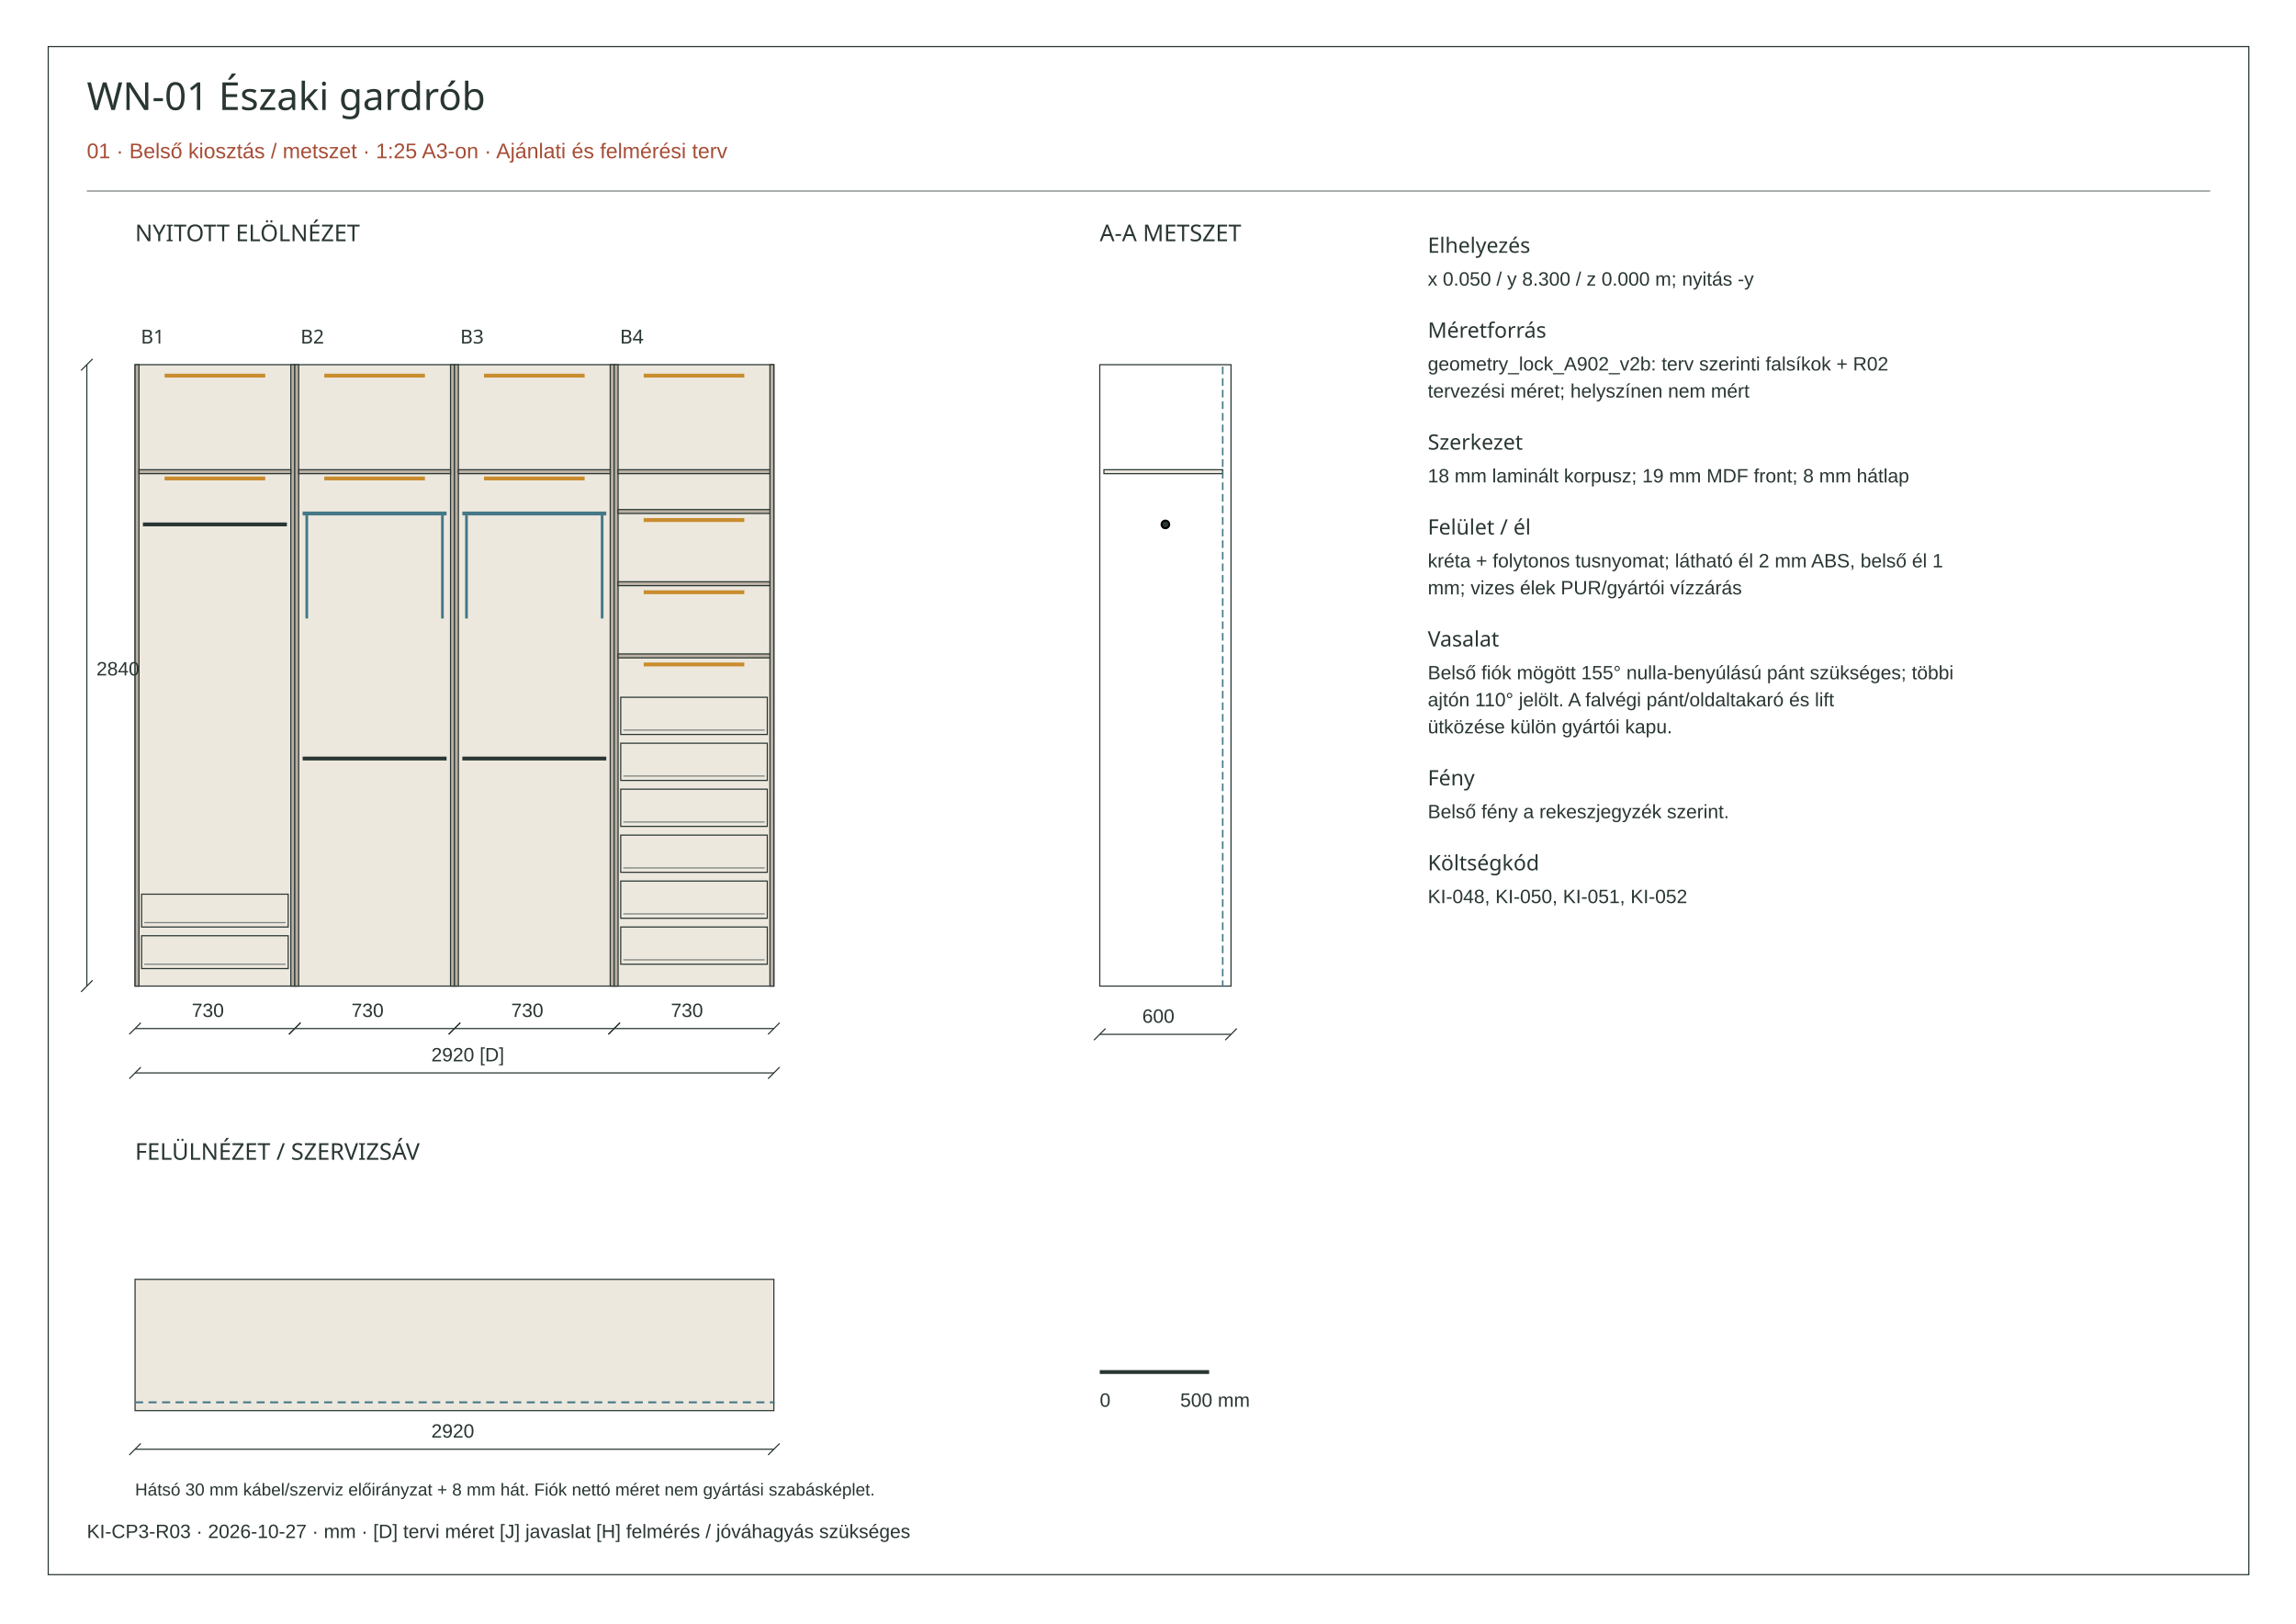
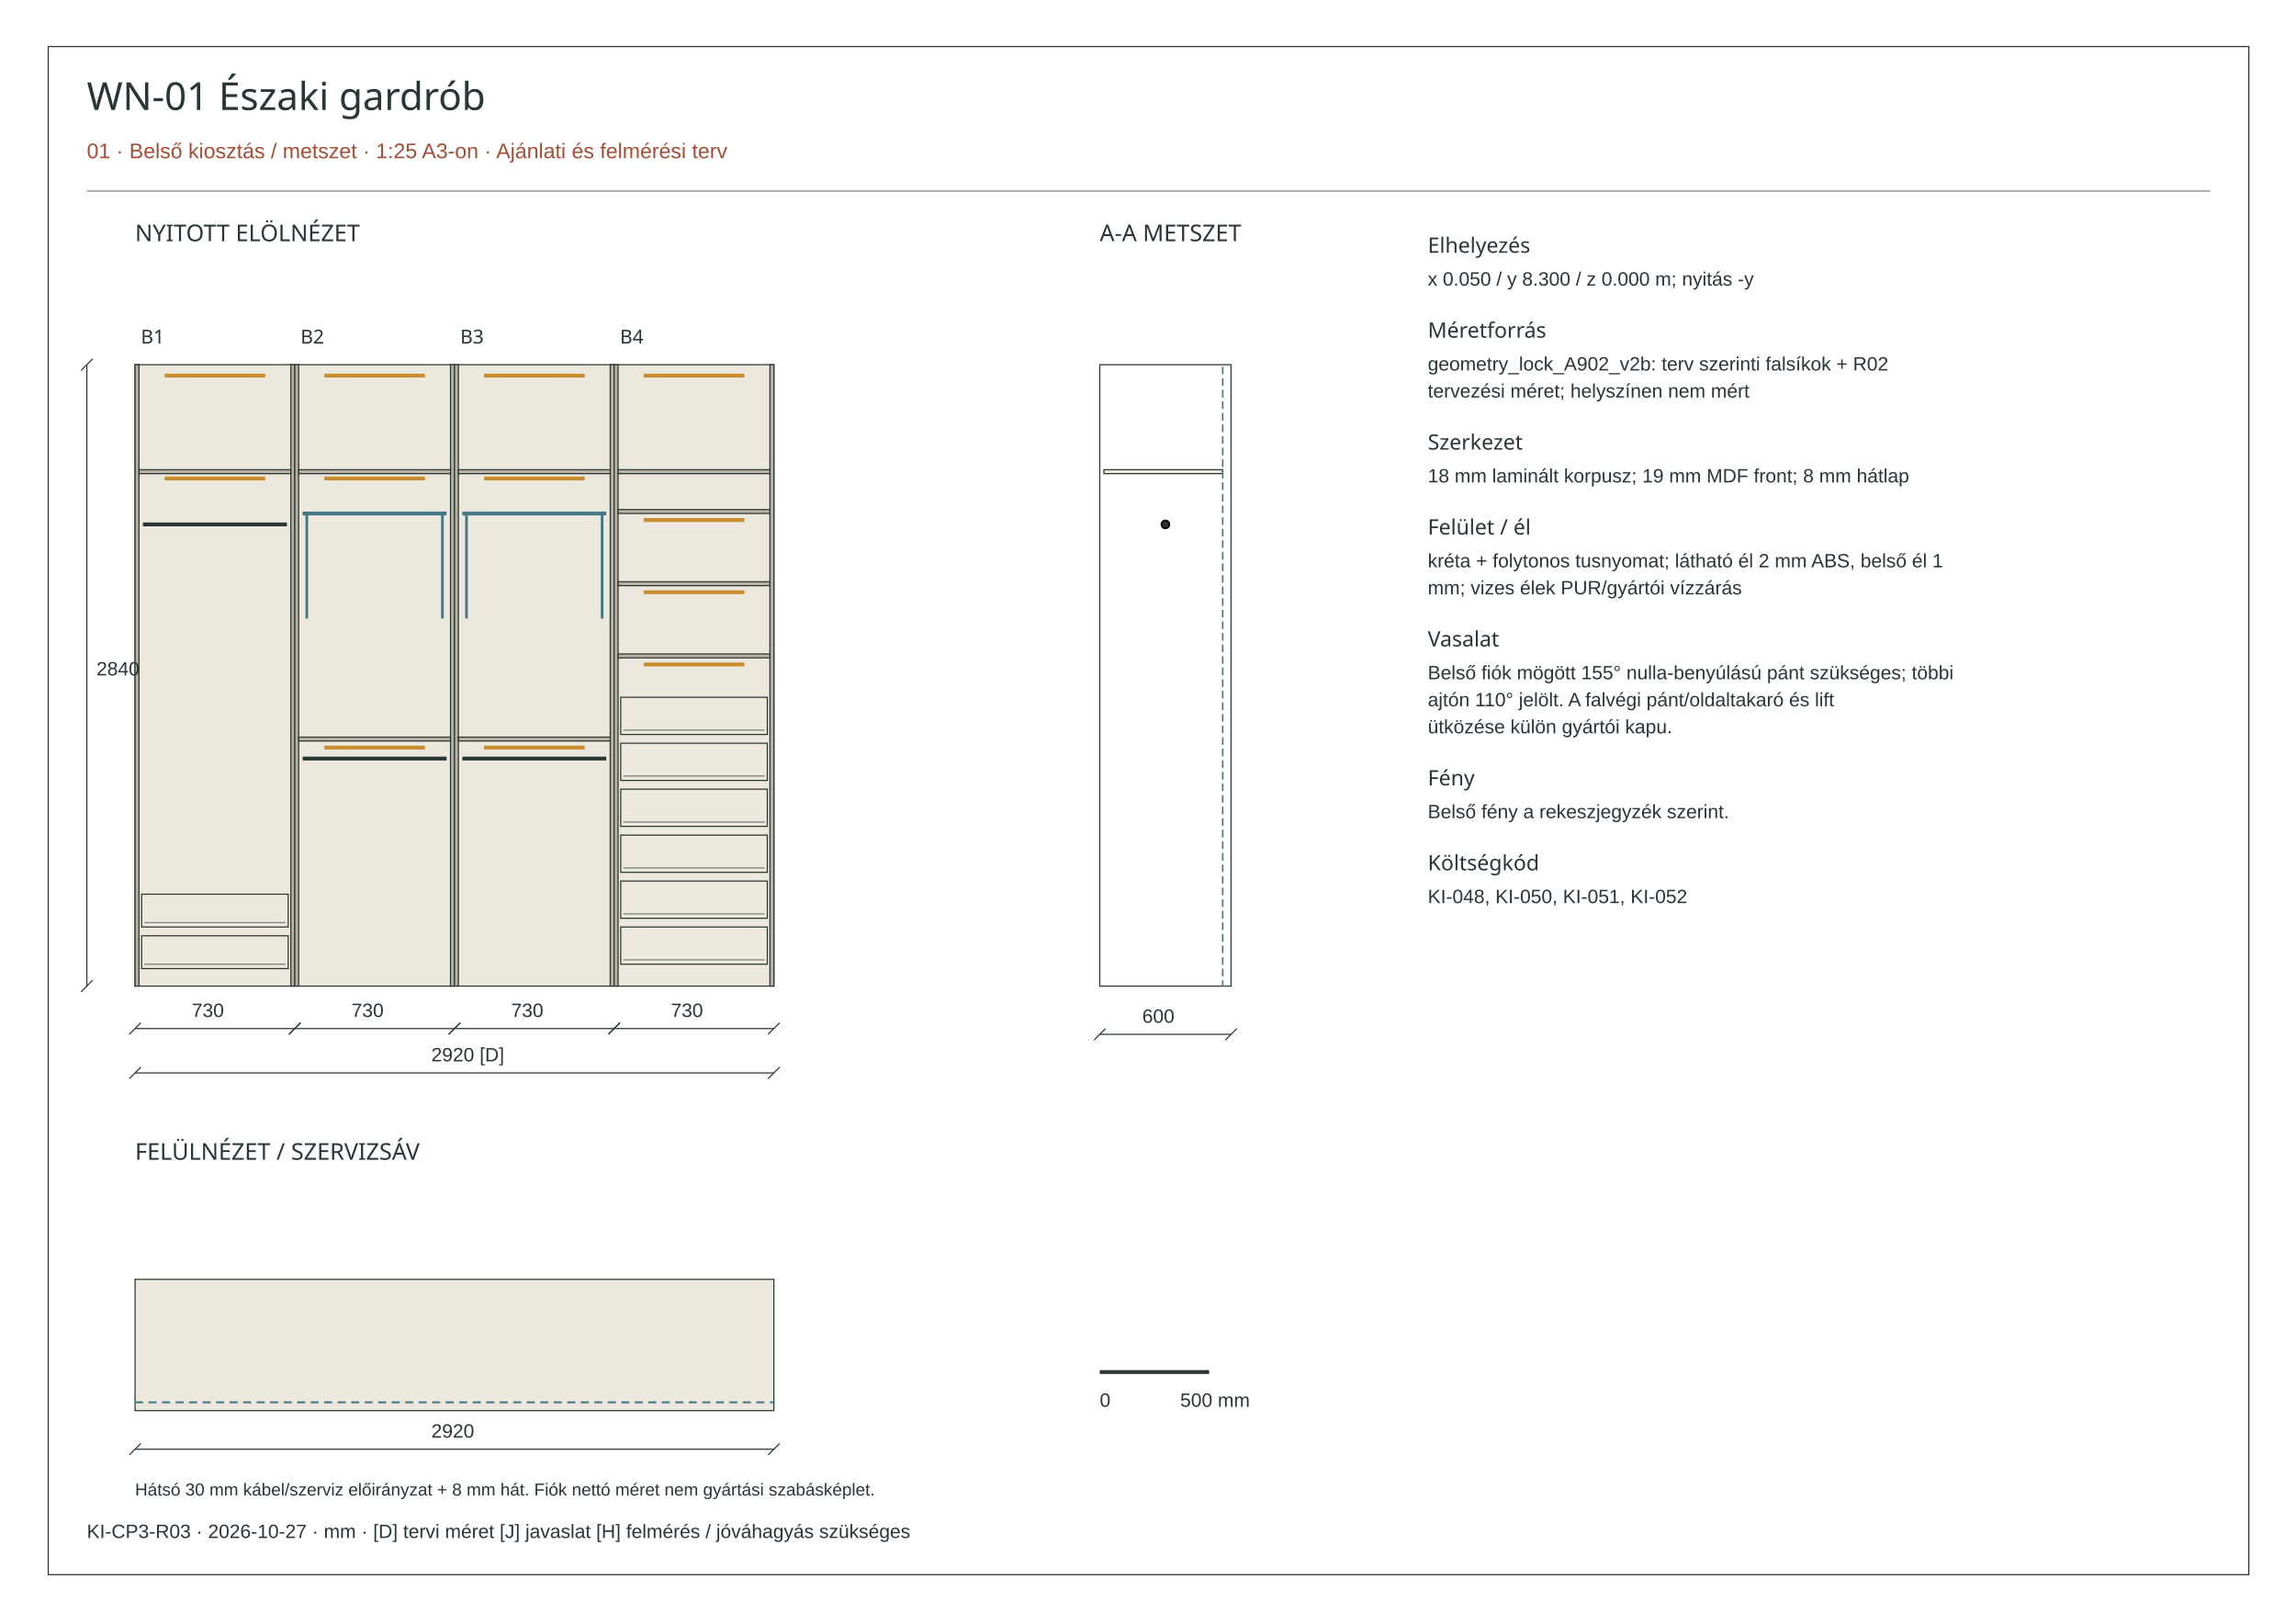
<svg xmlns="http://www.w3.org/2000/svg" width="1190.55" height="841.89" preserveAspectRatio="xMinYMin meet" viewBox="0 0 1190 841" version="1.0" fill-rule="evenodd">
  <clipPath id="clip">
    <rect x="0" y="0" width="1190.55" height="841.89" />
  </clipPath>
  <g id="group" transform="scale(1,-1) translate(0,-841)" style="clip-path: url(#clip)">
    <g transform="">
      <rect x="0" y="0" width="1190.55" height="841.89" style="stroke: rgb(100%,100%,100%); stroke-linecap: butt; stroke-width: 0.6; fill: rgb(100%,100%,100%); fill-rule: evenodd;" />
      <rect x="25" y="25" width="1140.55" height="791.89" style="stroke: rgb(16%,21%,20%); stroke-linecap: butt; stroke-width: 0.6; fill: none; fill-rule: evenodd;" />
      <text x="45" y="784" style="font-family: ArialB; font-size: 20px;fill: rgb(16%,21%,20%); stroke:none;" transform="translate(0,1568) scale(1,-1)">WN-01  Északi gardrób</text>
      <text x="45" y="759" style="font-family: Arial; font-size: 11px;fill: rgb(65%,30%,21%); stroke:none;" transform="translate(0,1518) scale(1,-1)">01 · Belső kiosztás / metszet · 1:25 A3-on · Ajánlati és felmérési terv</text>
      <path d="M 45,742 L 1145.55,742 Z" style="stroke: rgb(48%,50%,49%); stroke-linecap: butt; stroke-width: 0.6;" />
      <text x="45" y="44" style="font-family: Arial; font-size: 10px;fill: rgb(16%,21%,20%); stroke:none;" transform="translate(0,88) scale(1,-1)">KI-CP3-R03 · 2026-10-27 · mm · [D] tervi méret [J] javaslat [H] felmérés / jóváhagyás szükséges</text>
      <text x="70" y="716" style="font-family: ArialB; font-size: 12px;fill: rgb(16%,21%,20%); stroke:none;" transform="translate(0,1432) scale(1,-1)">NYITOTT ELÖLNÉZET</text>
      <rect x="70" y="330" width="331.087" height="322.016" style="stroke: rgb(16%,21%,20%); stroke-linecap: butt; stroke-width: 0.6; fill: rgb(93%,91%,87%); fill-rule: evenodd;" />
      <rect x="70.0" y="330" width="2.041" height="322.016" style="stroke: rgb(16%,21%,20%); stroke-linecap: butt; stroke-width: 0.6; fill: rgb(73%,69%,64%); fill-rule: evenodd;" />
      <rect x="150.731" y="330" width="2.041" height="322.016" style="stroke: rgb(16%,21%,20%); stroke-linecap: butt; stroke-width: 0.6; fill: rgb(73%,69%,64%); fill-rule: evenodd;" />
      <text x="73.0" y="663.016" style="font-family: ArialB; font-size: 10px;fill: rgb(16%,21%,20%); stroke:none;" transform="translate(0,1326) scale(1,-1)">B1</text>
      <rect x="72.041" y="595.55" width="78.69" height="2.041" style="stroke: rgb(16%,21%,20%); stroke-linecap: butt; stroke-width: 0.6; fill: rgb(73%,69%,64%); fill-rule: evenodd;" />
      <path d="M 74.082,569.244 L 148.69,569.244 Z" style="stroke: rgb(16%,21%,20%); stroke-linecap: butt; stroke-width: 2;" />
      <rect x="73.402" y="339.071" width="75.969" height="17.008" style="stroke: rgb(16%,21%,20%); stroke-linecap: butt; stroke-width: 0.6; fill: none; fill-rule: evenodd;" />
      <path d="M 74.762,341.339 L 148.01,341.339 Z" style="stroke: rgb(48%,50%,49%); stroke-linecap: butt; stroke-width: 0.6;" />
      <rect x="73.402" y="360.614" width="75.969" height="17.008" style="stroke: rgb(16%,21%,20%); stroke-linecap: butt; stroke-width: 0.6; fill: none; fill-rule: evenodd;" />
      <path d="M 74.762,362.882 L 148.01,362.882 Z" style="stroke: rgb(48%,50%,49%); stroke-linecap: butt; stroke-width: 0.6;" />
      <path d="M 85.307,593.056 L 137.465,593.056 Z" style="stroke: rgb(79%,55%,18%); stroke-linecap: butt; stroke-width: 2;" />
      <path d="M 85.307,646.347 L 137.465,646.347 Z" style="stroke: rgb(79%,55%,18%); stroke-linecap: butt; stroke-width: 2;" />
      <path d="M 70,308 L 152.772,308 Z" style="stroke: rgb(16%,21%,20%); stroke-linecap: butt; stroke-width: 0.6;" />
      <path d="M 67,305 L 73,311 Z" style="stroke: rgb(16%,21%,20%); stroke-linecap: butt; stroke-width: 0.6;" />
      <path d="M 149.772,305 L 155.772,311 Z" style="stroke: rgb(16%,21%,20%); stroke-linecap: butt; stroke-width: 0.6;" />
      <text x="99.386" y="314" style="font-family: Arial; font-size: 10px;fill: rgb(16%,21%,20%); stroke:none;" transform="translate(0,628) scale(1,-1)">730</text>
      <rect x="152.772" y="330" width="2.041" height="322.016" style="stroke: rgb(16%,21%,20%); stroke-linecap: butt; stroke-width: 0.6; fill: rgb(73%,69%,64%); fill-rule: evenodd;" />
      <rect x="233.503" y="330" width="2.041" height="322.016" style="stroke: rgb(16%,21%,20%); stroke-linecap: butt; stroke-width: 0.6; fill: rgb(73%,69%,64%); fill-rule: evenodd;" />
      <text x="155.772" y="663.016" style="font-family: ArialB; font-size: 10px;fill: rgb(16%,21%,20%); stroke:none;" transform="translate(0,1326) scale(1,-1)">B2</text>
+       <rect x="154.813" y="456.992" width="78.69" height="2.041" style="stroke: rgb(16%,21%,20%); stroke-linecap: butt; stroke-width: 0.6; fill: rgb(73%,69%,64%); fill-rule: evenodd;" />
      <rect x="154.813" y="595.55" width="78.69" height="2.041" style="stroke: rgb(16%,21%,20%); stroke-linecap: butt; stroke-width: 0.6; fill: rgb(73%,69%,64%); fill-rule: evenodd;" />
      <path d="M 156.854,447.921 L 231.462,447.921 Z" style="stroke: rgb(16%,21%,20%); stroke-linecap: butt; stroke-width: 2;" />
      <path d="M 156.854,574.914 L 231.462,574.914 Z" style="stroke: rgb(27%,47%,53%); stroke-linecap: butt; stroke-width: 2;" />
      <path d="M 159.008,574.914 L 159.008,520.488 Z" style="stroke: rgb(27%,47%,53%); stroke-linecap: butt; stroke-width: 1.4;" />
      <path d="M 229.307,574.914 L 229.307,520.488 Z" style="stroke: rgb(27%,47%,53%); stroke-linecap: butt; stroke-width: 1.4;" />
+       <path d="M 168.079,453.591 L 220.236,453.591 Z" style="stroke: rgb(79%,55%,18%); stroke-linecap: butt; stroke-width: 2;" />
      <path d="M 168.079,593.056 L 220.236,593.056 Z" style="stroke: rgb(79%,55%,18%); stroke-linecap: butt; stroke-width: 2;" />
      <path d="M 168.079,646.347 L 220.236,646.347 Z" style="stroke: rgb(79%,55%,18%); stroke-linecap: butt; stroke-width: 2;" />
      <path d="M 152.772,308 L 235.544,308 Z" style="stroke: rgb(16%,21%,20%); stroke-linecap: butt; stroke-width: 0.6;" />
      <path d="M 149.772,305 L 155.772,311 Z" style="stroke: rgb(16%,21%,20%); stroke-linecap: butt; stroke-width: 0.6;" />
      <path d="M 232.544,305 L 238.544,311 Z" style="stroke: rgb(16%,21%,20%); stroke-linecap: butt; stroke-width: 0.6;" />
      <text x="182.158" y="314" style="font-family: Arial; font-size: 10px;fill: rgb(16%,21%,20%); stroke:none;" transform="translate(0,628) scale(1,-1)">730</text>
      <rect x="235.544" y="330" width="2.041" height="322.016" style="stroke: rgb(16%,21%,20%); stroke-linecap: butt; stroke-width: 0.6; fill: rgb(73%,69%,64%); fill-rule: evenodd;" />
      <rect x="316.274" y="330" width="2.041" height="322.016" style="stroke: rgb(16%,21%,20%); stroke-linecap: butt; stroke-width: 0.6; fill: rgb(73%,69%,64%); fill-rule: evenodd;" />
      <text x="238.544" y="663.016" style="font-family: ArialB; font-size: 10px;fill: rgb(16%,21%,20%); stroke:none;" transform="translate(0,1326) scale(1,-1)">B3</text>
+       <rect x="237.585" y="456.992" width="78.69" height="2.041" style="stroke: rgb(16%,21%,20%); stroke-linecap: butt; stroke-width: 0.6; fill: rgb(73%,69%,64%); fill-rule: evenodd;" />
      <rect x="237.585" y="595.55" width="78.69" height="2.041" style="stroke: rgb(16%,21%,20%); stroke-linecap: butt; stroke-width: 0.6; fill: rgb(73%,69%,64%); fill-rule: evenodd;" />
      <path d="M 239.625,447.921 L 314.233,447.921 Z" style="stroke: rgb(16%,21%,20%); stroke-linecap: butt; stroke-width: 2;" />
      <path d="M 239.625,574.914 L 314.233,574.914 Z" style="stroke: rgb(27%,47%,53%); stroke-linecap: butt; stroke-width: 2;" />
      <path d="M 241.78,574.914 L 241.78,520.488 Z" style="stroke: rgb(27%,47%,53%); stroke-linecap: butt; stroke-width: 1.4;" />
      <path d="M 312.079,574.914 L 312.079,520.488 Z" style="stroke: rgb(27%,47%,53%); stroke-linecap: butt; stroke-width: 1.4;" />
+       <path d="M 250.851,453.591 L 303.008,453.591 Z" style="stroke: rgb(79%,55%,18%); stroke-linecap: butt; stroke-width: 2;" />
      <path d="M 250.851,593.056 L 303.008,593.056 Z" style="stroke: rgb(79%,55%,18%); stroke-linecap: butt; stroke-width: 2;" />
      <path d="M 250.851,646.347 L 303.008,646.347 Z" style="stroke: rgb(79%,55%,18%); stroke-linecap: butt; stroke-width: 2;" />
      <path d="M 235.544,308 L 318.315,308 Z" style="stroke: rgb(16%,21%,20%); stroke-linecap: butt; stroke-width: 0.6;" />
      <path d="M 232.544,305 L 238.544,311 Z" style="stroke: rgb(16%,21%,20%); stroke-linecap: butt; stroke-width: 0.6;" />
      <path d="M 315.315,305 L 321.315,311 Z" style="stroke: rgb(16%,21%,20%); stroke-linecap: butt; stroke-width: 0.6;" />
      <text x="264.929" y="314" style="font-family: Arial; font-size: 10px;fill: rgb(16%,21%,20%); stroke:none;" transform="translate(0,628) scale(1,-1)">730</text>
      <rect x="318.315" y="330" width="2.041" height="322.016" style="stroke: rgb(16%,21%,20%); stroke-linecap: butt; stroke-width: 0.6; fill: rgb(73%,69%,64%); fill-rule: evenodd;" />
      <rect x="399.046" y="330" width="2.041" height="322.016" style="stroke: rgb(16%,21%,20%); stroke-linecap: butt; stroke-width: 0.6; fill: rgb(73%,69%,64%); fill-rule: evenodd;" />
      <text x="321.315" y="663.016" style="font-family: ArialB; font-size: 10px;fill: rgb(16%,21%,20%); stroke:none;" transform="translate(0,1326) scale(1,-1)">B4</text>
      <rect x="320.356" y="500.079" width="78.69" height="2.041" style="stroke: rgb(16%,21%,20%); stroke-linecap: butt; stroke-width: 0.6; fill: rgb(73%,69%,64%); fill-rule: evenodd;" />
      <rect x="320.356" y="537.496" width="78.69" height="2.041" style="stroke: rgb(16%,21%,20%); stroke-linecap: butt; stroke-width: 0.6; fill: rgb(73%,69%,64%); fill-rule: evenodd;" />
      <rect x="320.356" y="574.914" width="78.69" height="2.041" style="stroke: rgb(16%,21%,20%); stroke-linecap: butt; stroke-width: 0.6; fill: rgb(73%,69%,64%); fill-rule: evenodd;" />
      <rect x="320.356" y="595.55" width="78.69" height="2.041" style="stroke: rgb(16%,21%,20%); stroke-linecap: butt; stroke-width: 0.6; fill: rgb(73%,69%,64%); fill-rule: evenodd;" />
      <rect x="321.717" y="341.339" width="75.969" height="19.276" style="stroke: rgb(16%,21%,20%); stroke-linecap: butt; stroke-width: 0.6; fill: none; fill-rule: evenodd;" />
      <path d="M 323.078,343.606 L 396.325,343.606 Z" style="stroke: rgb(48%,50%,49%); stroke-linecap: butt; stroke-width: 0.6;" />
      <rect x="321.717" y="365.15" width="75.969" height="19.276" style="stroke: rgb(16%,21%,20%); stroke-linecap: butt; stroke-width: 0.6; fill: none; fill-rule: evenodd;" />
      <path d="M 323.078,367.417 L 396.325,367.417 Z" style="stroke: rgb(48%,50%,49%); stroke-linecap: butt; stroke-width: 0.6;" />
      <rect x="321.717" y="388.961" width="75.969" height="19.276" style="stroke: rgb(16%,21%,20%); stroke-linecap: butt; stroke-width: 0.6; fill: none; fill-rule: evenodd;" />
      <path d="M 323.078,391.228 L 396.325,391.228 Z" style="stroke: rgb(48%,50%,49%); stroke-linecap: butt; stroke-width: 0.6;" />
      <rect x="321.717" y="412.772" width="75.969" height="19.276" style="stroke: rgb(16%,21%,20%); stroke-linecap: butt; stroke-width: 0.6; fill: none; fill-rule: evenodd;" />
      <path d="M 323.078,415.039 L 396.325,415.039 Z" style="stroke: rgb(48%,50%,49%); stroke-linecap: butt; stroke-width: 0.6;" />
      <rect x="321.717" y="436.583" width="75.969" height="19.276" style="stroke: rgb(16%,21%,20%); stroke-linecap: butt; stroke-width: 0.6; fill: none; fill-rule: evenodd;" />
      <path d="M 323.078,438.851 L 396.325,438.851 Z" style="stroke: rgb(48%,50%,49%); stroke-linecap: butt; stroke-width: 0.6;" />
      <rect x="321.717" y="460.394" width="75.969" height="19.276" style="stroke: rgb(16%,21%,20%); stroke-linecap: butt; stroke-width: 0.6; fill: none; fill-rule: evenodd;" />
      <path d="M 323.078,462.662 L 396.325,462.662 Z" style="stroke: rgb(48%,50%,49%); stroke-linecap: butt; stroke-width: 0.6;" />
      <path d="M 333.622,496.677 L 385.78,496.677 Z" style="stroke: rgb(79%,55%,18%); stroke-linecap: butt; stroke-width: 2;" />
      <path d="M 333.622,534.095 L 385.78,534.095 Z" style="stroke: rgb(79%,55%,18%); stroke-linecap: butt; stroke-width: 2;" />
      <path d="M 333.622,571.512 L 385.78,571.512 Z" style="stroke: rgb(79%,55%,18%); stroke-linecap: butt; stroke-width: 2;" />
      <path d="M 333.622,646.347 L 385.78,646.347 Z" style="stroke: rgb(79%,55%,18%); stroke-linecap: butt; stroke-width: 2;" />
      <path d="M 318.315,308 L 401.087,308 Z" style="stroke: rgb(16%,21%,20%); stroke-linecap: butt; stroke-width: 0.6;" />
      <path d="M 315.315,305 L 321.315,311 Z" style="stroke: rgb(16%,21%,20%); stroke-linecap: butt; stroke-width: 0.6;" />
      <path d="M 398.087,305 L 404.087,311 Z" style="stroke: rgb(16%,21%,20%); stroke-linecap: butt; stroke-width: 0.6;" />
      <text x="347.701" y="314" style="font-family: Arial; font-size: 10px;fill: rgb(16%,21%,20%); stroke:none;" transform="translate(0,628) scale(1,-1)">730</text>
      <path d="M 70,285 L 401.087,285 Z" style="stroke: rgb(16%,21%,20%); stroke-linecap: butt; stroke-width: 0.6;" />
      <path d="M 67,282 L 73,288 Z" style="stroke: rgb(16%,21%,20%); stroke-linecap: butt; stroke-width: 0.6;" />
      <path d="M 398.087,282 L 404.087,288 Z" style="stroke: rgb(16%,21%,20%); stroke-linecap: butt; stroke-width: 0.6;" />
      <text x="223.544" y="291" style="font-family: Arial; font-size: 10px;fill: rgb(16%,21%,20%); stroke:none;" transform="translate(0,582) scale(1,-1)">2920 [D]</text>
      <path d="M 45,330 L 45,652.016 Z" style="stroke: rgb(16%,21%,20%); stroke-linecap: butt; stroke-width: 0.6;" />
      <path d="M 42,327 L 48,333 Z" style="stroke: rgb(16%,21%,20%); stroke-linecap: butt; stroke-width: 0.6;" />
      <path d="M 42,649.016 L 48,655.016 Z" style="stroke: rgb(16%,21%,20%); stroke-linecap: butt; stroke-width: 0.6;" />
      <text x="50" y="491.008" style="font-family: Arial; font-size: 10px;fill: rgb(16%,21%,20%); stroke:none;" transform="translate(0,982) scale(1,-1)">2840</text>
      <text x="570" y="716" style="font-family: ArialB; font-size: 12px;fill: rgb(16%,21%,20%); stroke:none;" transform="translate(0,1432) scale(1,-1)">A-A METSZET</text>
      <rect x="570" y="330" width="68.032" height="322.016" style="stroke: rgb(16%,21%,20%); stroke-linecap: butt; stroke-width: 0.6; fill: none; fill-rule: evenodd;" />
      <rect x="572.154" y="595.55" width="61.569" height="2.041" style="stroke: rgb(16%,21%,20%); stroke-linecap: butt; stroke-width: 0.6; fill: rgb(93%,91%,87%); fill-rule: evenodd;" />
      <circle cx="604.016" cy="569.244" r="2" style="stroke: rgb(0%,0%,0%); stroke-linecap: butt; stroke-width: 1; fill: rgb(16%,21%,20%); fill-rule: evenodd;" />
      <path d="M 633.723,330 L 633.723,652.016 Z" style="stroke: rgb(27%,47%,53%); stroke-linecap: butt; stroke-width: 0.8; stroke-dasharray: 3, 3;" />
      <path d="M 570,305 L 638.032,305 Z" style="stroke: rgb(16%,21%,20%); stroke-linecap: butt; stroke-width: 0.6;" />
      <path d="M 567,302 L 573,308 Z" style="stroke: rgb(16%,21%,20%); stroke-linecap: butt; stroke-width: 0.6;" />
      <path d="M 635.032,302 L 641.032,308 Z" style="stroke: rgb(16%,21%,20%); stroke-linecap: butt; stroke-width: 0.6;" />
      <text x="592.016" y="311" style="font-family: Arial; font-size: 10px;fill: rgb(16%,21%,20%); stroke:none;" transform="translate(0,622) scale(1,-1)">600</text>
      <text x="740" y="710" style="font-family: ArialB; font-size: 11px;fill: rgb(16%,21%,20%); stroke:none;" transform="translate(0,1420) scale(1,-1)">Elhelyezés</text>
      <text x="740" y="693" style="font-family: Arial; font-size: 10px;fill: rgb(16%,21%,20%); stroke:none;" transform="translate(0,1386) scale(1,-1)">x 0.050 / y 8.300 / z 0.000 m; nyitás -y</text>
      <text x="740" y="666.0" style="font-family: ArialB; font-size: 11px;fill: rgb(16%,21%,20%); stroke:none;" transform="translate(0,1332) scale(1,-1)">Méretforrás</text>
      <text x="740" y="649.0" style="font-family: Arial; font-size: 10px;fill: rgb(16%,21%,20%); stroke:none;" transform="translate(0,1298) scale(1,-1)">geometry_lock_A902_v2b: terv szerinti falsíkok + R02</text>
      <text x="740" y="635.0" style="font-family: Arial; font-size: 10px;fill: rgb(16%,21%,20%); stroke:none;" transform="translate(0,1270) scale(1,-1)">tervezési méret; helyszínen nem mért</text>
      <text x="740" y="608.0" style="font-family: ArialB; font-size: 11px;fill: rgb(16%,21%,20%); stroke:none;" transform="translate(0,1216) scale(1,-1)">Szerkezet</text>
      <text x="740" y="591.0" style="font-family: Arial; font-size: 10px;fill: rgb(16%,21%,20%); stroke:none;" transform="translate(0,1182) scale(1,-1)">18 mm laminált korpusz; 19 mm MDF front; 8 mm hátlap</text>
      <text x="740" y="564.0" style="font-family: ArialB; font-size: 11px;fill: rgb(16%,21%,20%); stroke:none;" transform="translate(0,1128) scale(1,-1)">Felület / él</text>
      <text x="740" y="547.0" style="font-family: Arial; font-size: 10px;fill: rgb(16%,21%,20%); stroke:none;" transform="translate(0,1094) scale(1,-1)">kréta + folytonos tusnyomat; látható él 2 mm ABS, belső él 1</text>
      <text x="740" y="533.0" style="font-family: Arial; font-size: 10px;fill: rgb(16%,21%,20%); stroke:none;" transform="translate(0,1066) scale(1,-1)">mm; vizes élek PUR/gyártói vízzárás</text>
      <text x="740" y="506.0" style="font-family: ArialB; font-size: 11px;fill: rgb(16%,21%,20%); stroke:none;" transform="translate(0,1012) scale(1,-1)">Vasalat</text>
      <text x="740" y="489.0" style="font-family: Arial; font-size: 10px;fill: rgb(16%,21%,20%); stroke:none;" transform="translate(0,978) scale(1,-1)">Belső fiók mögött 155° nulla-benyúlású pánt szükséges; többi</text>
      <text x="740" y="475.0" style="font-family: Arial; font-size: 10px;fill: rgb(16%,21%,20%); stroke:none;" transform="translate(0,950) scale(1,-1)">ajtón 110° jelölt. A falvégi pánt/oldaltakaró és lift</text>
      <text x="740" y="461.0" style="font-family: Arial; font-size: 10px;fill: rgb(16%,21%,20%); stroke:none;" transform="translate(0,922) scale(1,-1)">ütközése külön gyártói kapu.</text>
      <text x="740" y="434.0" style="font-family: ArialB; font-size: 11px;fill: rgb(16%,21%,20%); stroke:none;" transform="translate(0,868) scale(1,-1)">Fény</text>
      <text x="740" y="417.0" style="font-family: Arial; font-size: 10px;fill: rgb(16%,21%,20%); stroke:none;" transform="translate(0,834) scale(1,-1)">Belső fény a rekeszjegyzék szerint.</text>
      <text x="740" y="390.0" style="font-family: ArialB; font-size: 11px;fill: rgb(16%,21%,20%); stroke:none;" transform="translate(0,780) scale(1,-1)">Költségkód</text>
      <text x="740" y="373.0" style="font-family: Arial; font-size: 10px;fill: rgb(16%,21%,20%); stroke:none;" transform="translate(0,746) scale(1,-1)">KI-048, KI-050, KI-051, KI-052</text>
      <text x="70" y="240" style="font-family: ArialB; font-size: 12px;fill: rgb(16%,21%,20%); stroke:none;" transform="translate(0,480) scale(1,-1)">FELÜLNÉZET / SZERVIZSÁV</text>
      <rect x="70" y="110" width="331.087" height="68.032" style="stroke: rgb(16%,21%,20%); stroke-linecap: butt; stroke-width: 0.6; fill: rgb(93%,91%,87%); fill-rule: evenodd;" />
      <path d="M 70,114.309 L 401.087,114.309 Z" style="stroke: rgb(27%,47%,53%); stroke-linecap: butt; stroke-width: 1; stroke-dasharray: 4, 3;" />
      <path d="M 70,90 L 401.087,90 Z" style="stroke: rgb(16%,21%,20%); stroke-linecap: butt; stroke-width: 0.6;" />
      <path d="M 67,87 L 73,93 Z" style="stroke: rgb(16%,21%,20%); stroke-linecap: butt; stroke-width: 0.6;" />
      <path d="M 398.087,87 L 404.087,93 Z" style="stroke: rgb(16%,21%,20%); stroke-linecap: butt; stroke-width: 0.6;" />
      <text x="223.544" y="96" style="font-family: Arial; font-size: 10px;fill: rgb(16%,21%,20%); stroke:none;" transform="translate(0,192) scale(1,-1)">2920</text>
      <text x="70" y="66" style="font-family: Arial; font-size: 9px;fill: rgb(16%,21%,20%); stroke:none;" transform="translate(0,132) scale(1,-1)">Hátsó 30 mm kábel/szerviz előirányzat + 8 mm hát. Fiók nettó méret nem gyártási szabásképlet.</text>
      <path d="M 570,130 L 626.693,130 Z" style="stroke: rgb(16%,21%,20%); stroke-linecap: butt; stroke-width: 2;" />
      <text x="570" y="112" style="font-family: Arial; font-size: 10px;fill: rgb(16%,21%,20%); stroke:none;" transform="translate(0,224) scale(1,-1)">0</text>
      <text x="611.693" y="112" style="font-family: Arial; font-size: 10px;fill: rgb(16%,21%,20%); stroke:none;" transform="translate(0,224) scale(1,-1)">500 mm</text>
    </g>
  </g>
</svg>
